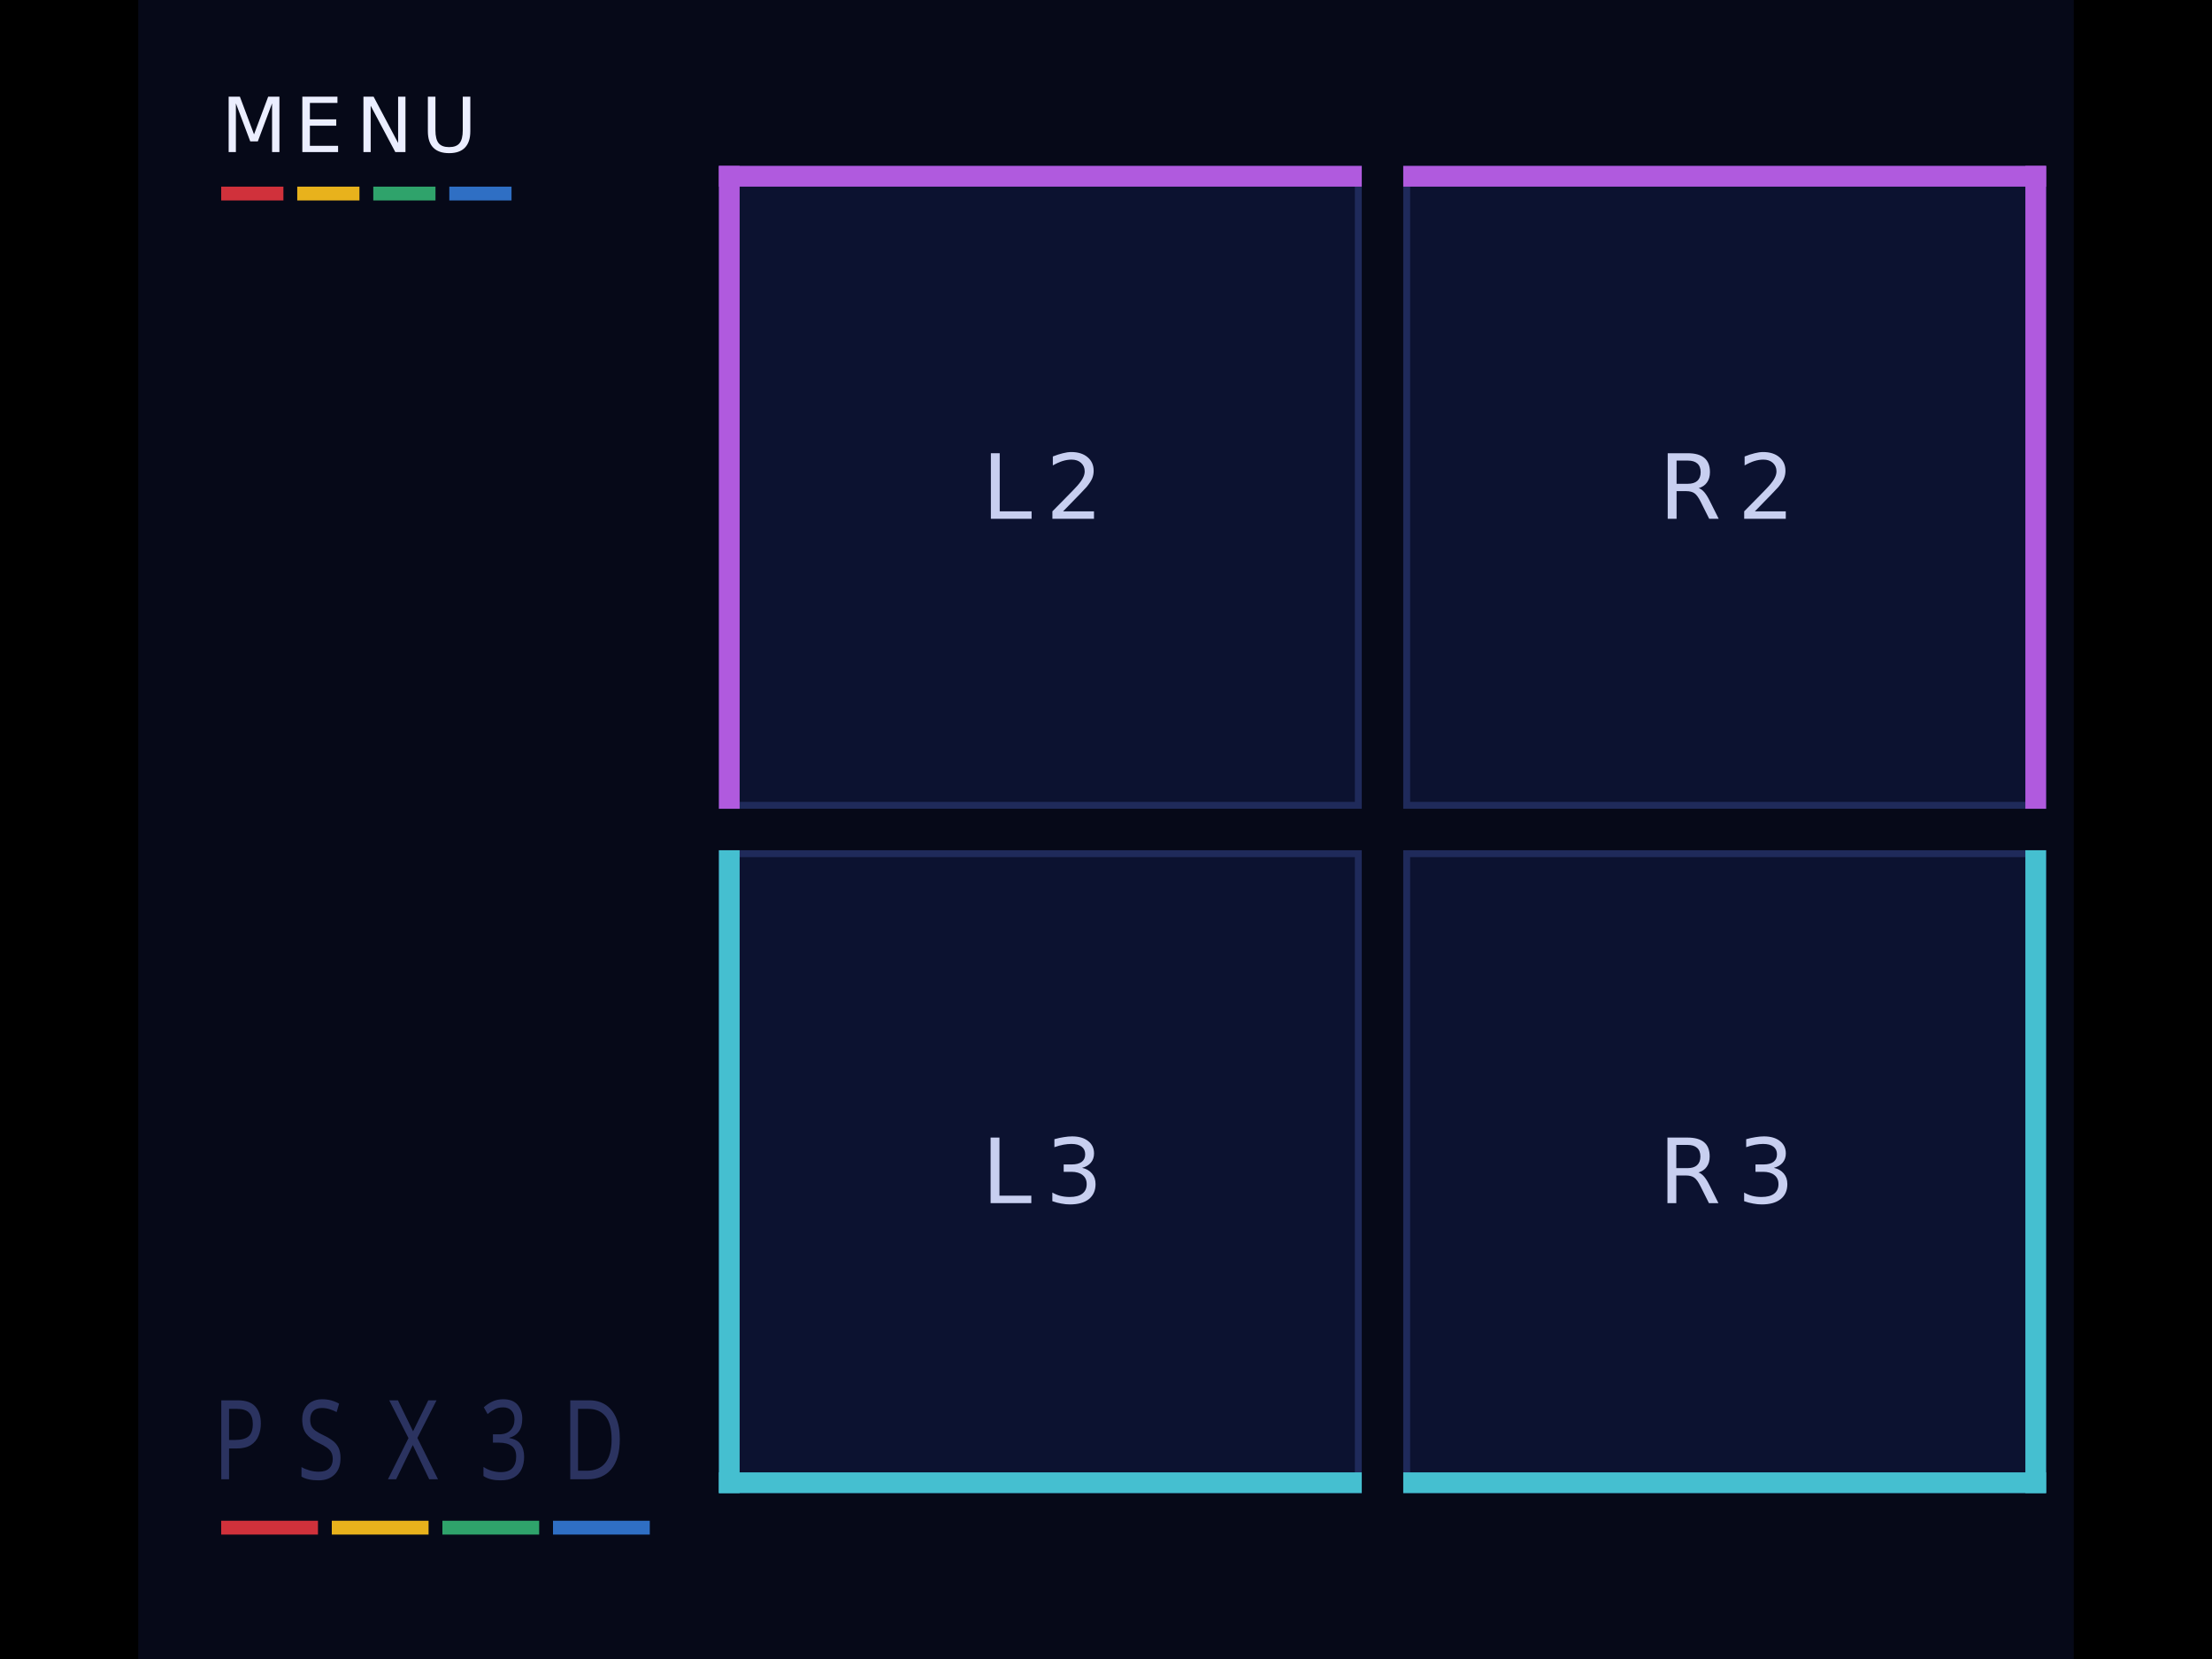
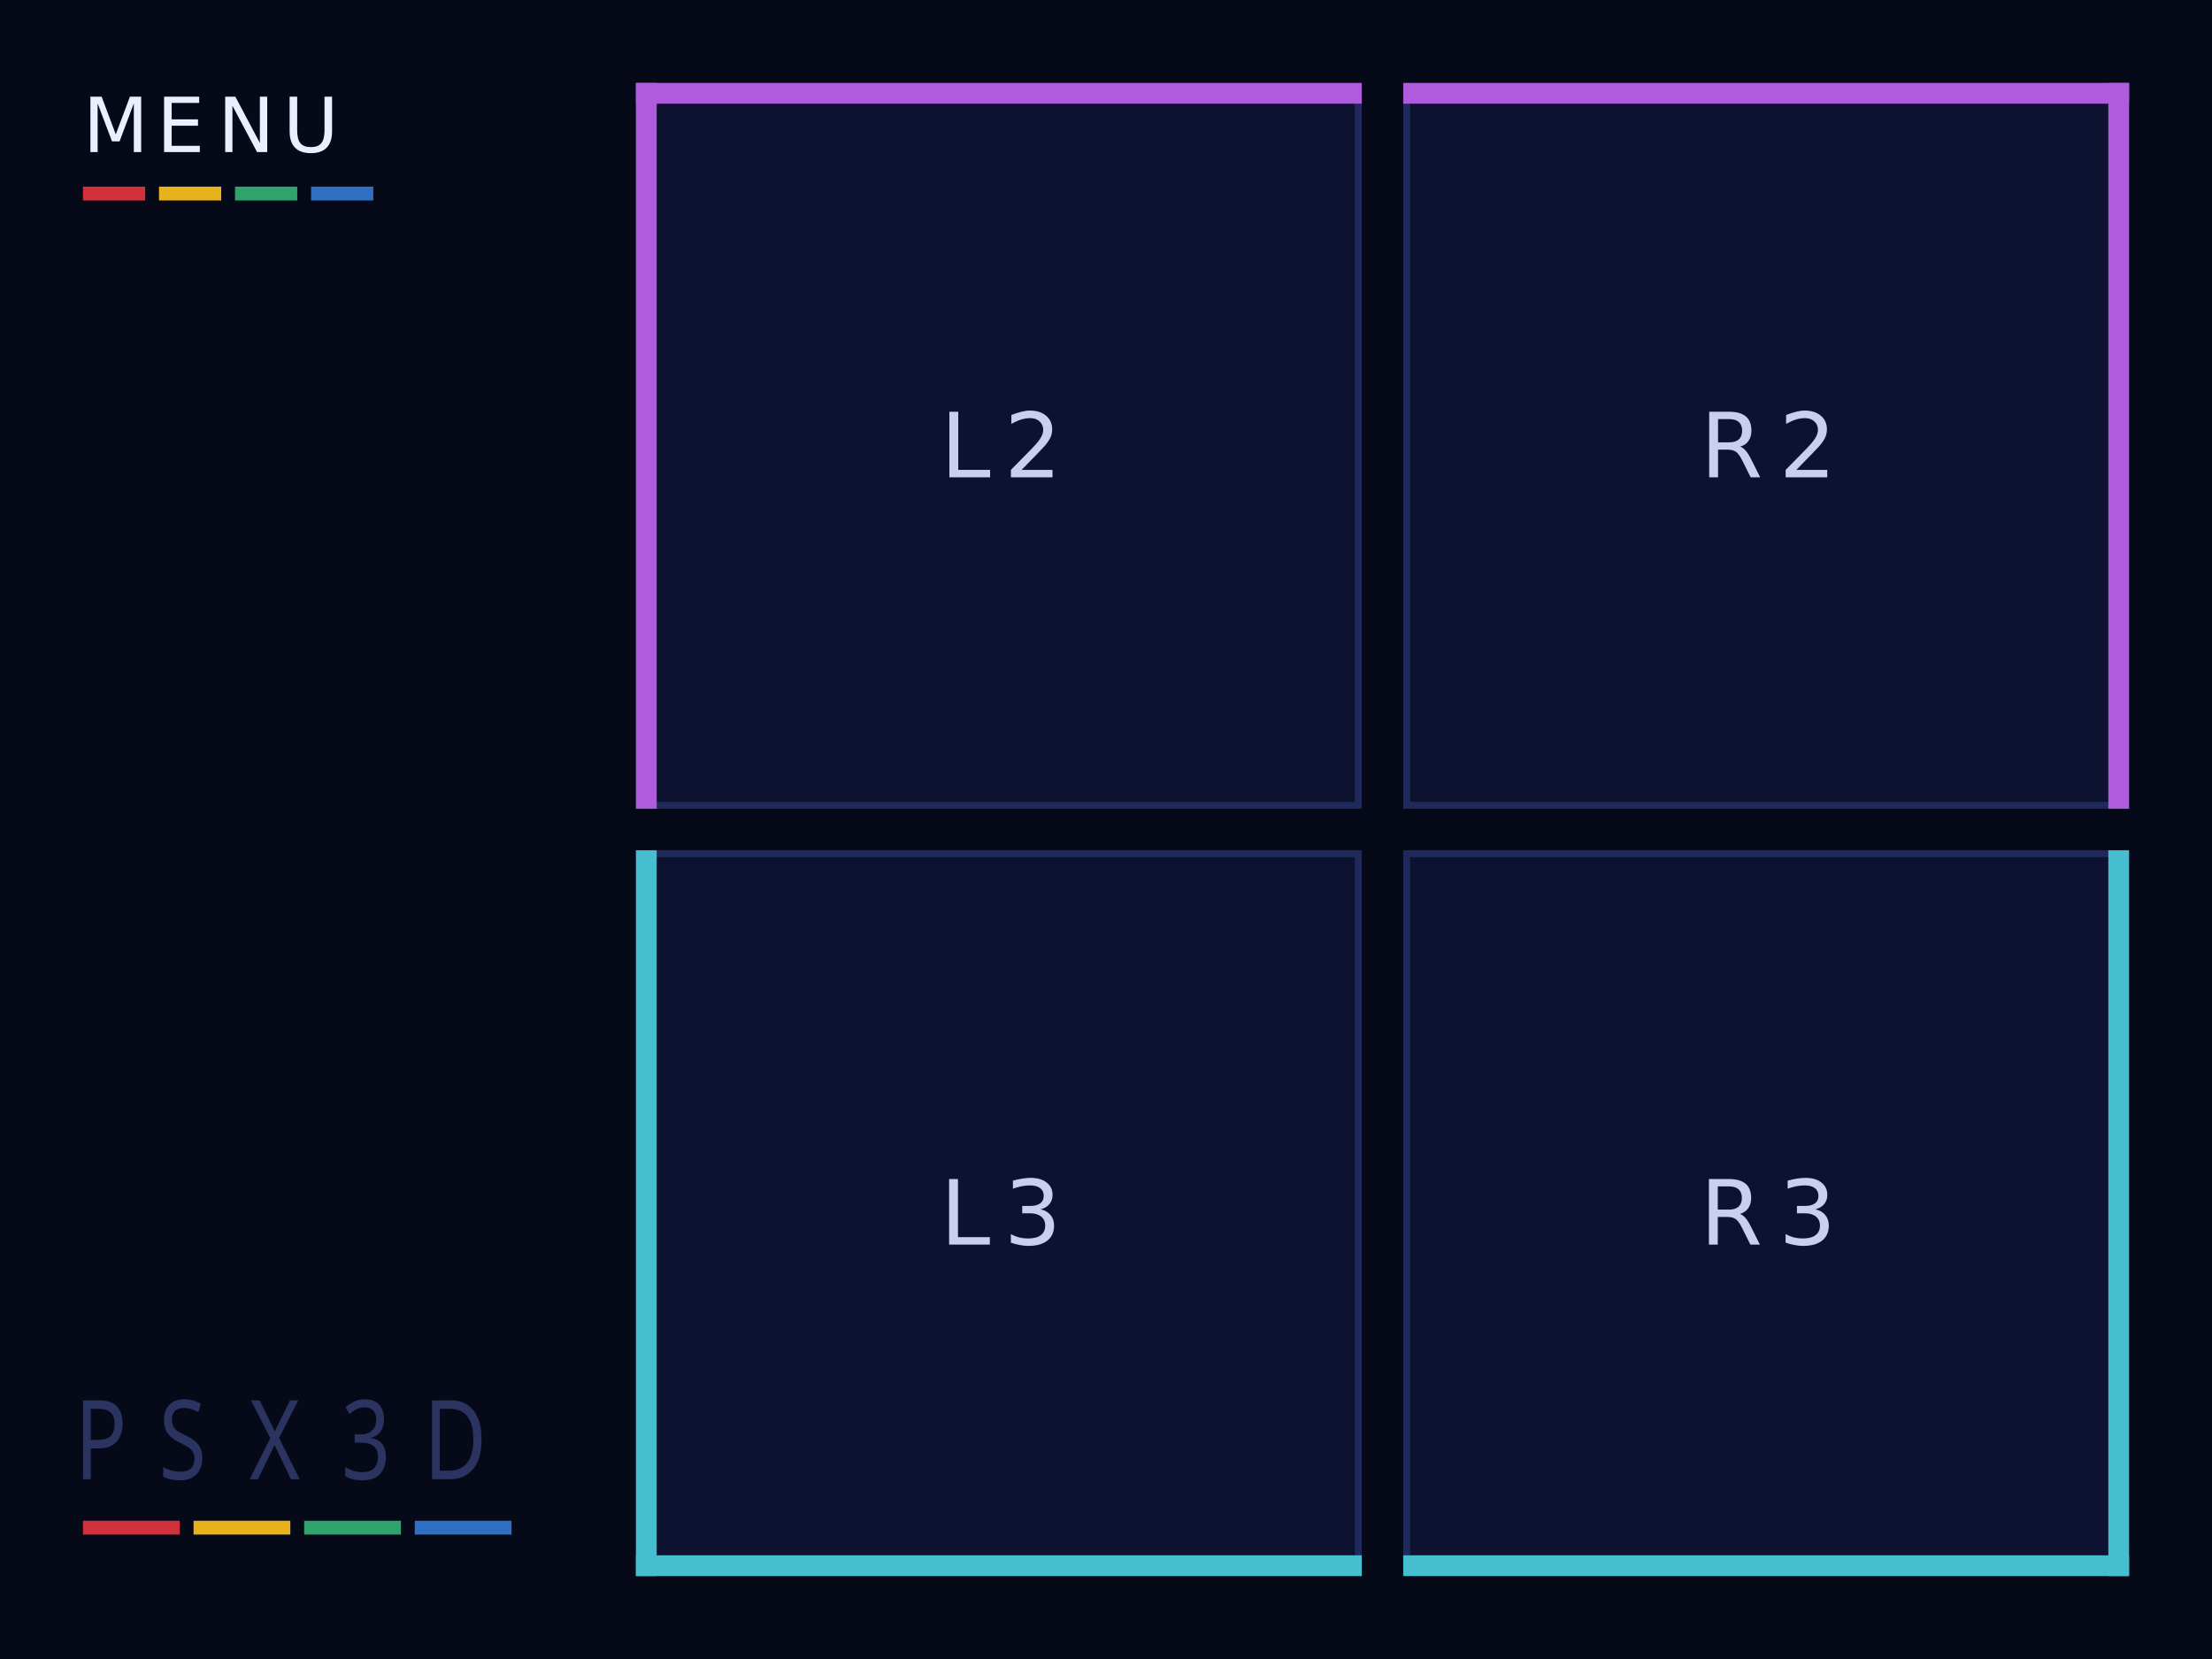
<svg xmlns="http://www.w3.org/2000/svg" width="640" height="480" viewBox="0 0 320 240">
  <rect width="320" height="240" fill="black" />
-   <rect x="20" y="0" width="280" height="240" fill="#060918" />
-   <text x="32" y="22" font-family="DejaVu Sans" font-size="11" transform="translate(32 0) scale(1 1) translate(-32 0)" fill="#ebeeff" text-anchor="start">M</text>
-   <text x="42.661" y="22" font-family="DejaVu Sans" font-size="11" transform="translate(42.6609 0) scale(1 1) translate(-42.6609 0)" fill="#ebeeff" text-anchor="start">E</text>
-   <text x="51.5" y="22" font-family="DejaVu Sans" font-size="11" transform="translate(51.5 0) scale(1 1) translate(-51.5 0)" fill="#ebeeff" text-anchor="start">N</text>
-   <text x="60.946" y="22" font-family="DejaVu Sans" font-size="11" transform="translate(60.9464 0) scale(1 1) translate(-60.9464 0)" fill="#ebeeff" text-anchor="start">U</text>
-   <rect x="32" y="27" width="9" height="2" fill="#d0313b" />
-   <rect x="32" y="220" width="14" height="2" fill="#d0313b" />
-   <rect x="43" y="27" width="9" height="2" fill="#e8b21c" />
-   <rect x="48" y="220" width="14" height="2" fill="#e8b21c" />
-   <rect x="54" y="27" width="9" height="2" fill="#2fa36b" />
-   <rect x="64" y="220" width="14" height="2" fill="#2fa36b" />
-   <rect x="65" y="27" width="9" height="2" fill="#2f6fc4" />
-   <rect x="80" y="220" width="14" height="2" fill="#2f6fc4" />
-   <text x="30.8" y="214" font-family="Michroma" font-size="16" transform="translate(30.7999 0) scale(0.782664 1) translate(-30.7999 0)" fill="#2b3360" text-anchor="start">P</text>
-   <text x="42.977" y="214" font-family="Michroma" font-size="16" transform="translate(42.9769 0) scale(0.782664 1) translate(-42.9769 0)" fill="#2b3360" text-anchor="start">S</text>
-   <text x="56.073" y="214" font-family="Michroma" font-size="16" transform="translate(56.0734 0) scale(0.782664 1) translate(-56.0734 0)" fill="#2b3360" text-anchor="start">X</text>
-   <text x="69.379" y="214" font-family="Michroma" font-size="16" transform="translate(69.3787 0) scale(0.782664 1) translate(-69.3787 0)" fill="#2b3360" text-anchor="start">3</text>
-   <text x="81.288" y="214" font-family="Michroma" font-size="16" transform="translate(81.2882 0) scale(0.782664 1) translate(-81.2882 0)" fill="#2b3360" text-anchor="start">D</text>
-   <rect x="104" y="24" width="93" height="93" fill="#1f2a5a" />
-   <rect x="105" y="25" width="91" height="91" fill="#0c1230" />
-   <rect x="104" y="24" width="93" height="3" fill="#b05ade" />
-   <rect x="104" y="24" width="3" height="93" fill="#b05ade" />
-   <text x="142.062" y="75.05" font-family="DejaVu Sans" font-size="13" transform="translate(142.062 0) scale(1 1) translate(-142.062 0)" fill="#c8cff0" text-anchor="start">L</text>
-   <text x="151.293" y="75.05" font-family="DejaVu Sans" font-size="13" transform="translate(151.293 0) scale(1 1) translate(-151.293 0)" fill="#c8cff0" text-anchor="start">2</text>
-   <rect x="203" y="24" width="93" height="93" fill="#1f2a5a" />
-   <rect x="204" y="25" width="91" height="91" fill="#0c1230" />
-   <rect x="203" y="24" width="93" height="3" fill="#b05ade" />
-   <rect x="293" y="24" width="3" height="93" fill="#b05ade" />
-   <text x="239.982" y="75.05" font-family="DejaVu Sans" font-size="13" transform="translate(239.982 0) scale(1 1) translate(-239.982 0)" fill="#c8cff0" text-anchor="start">R</text>
-   <text x="251.373" y="75.05" font-family="DejaVu Sans" font-size="13" transform="translate(251.373 0) scale(1 1) translate(-251.373 0)" fill="#c8cff0" text-anchor="start">2</text>
-   <rect x="104" y="123" width="93" height="93" fill="#1f2a5a" />
-   <rect x="105" y="124" width="91" height="91" fill="#0c1230" />
-   <rect x="104" y="213" width="93" height="3" fill="#45bfd0" />
-   <rect x="104" y="123" width="3" height="93" fill="#45bfd0" />
-   <text x="142.022" y="174.05" font-family="DejaVu Sans" font-size="13" transform="translate(142.022 0) scale(1 1) translate(-142.022 0)" fill="#c8cff0" text-anchor="start">L</text>
-   <text x="151.253" y="174.05" font-family="DejaVu Sans" font-size="13" transform="translate(151.253 0) scale(1 1) translate(-151.253 0)" fill="#c8cff0" text-anchor="start">3</text>
-   <rect x="203" y="123" width="93" height="93" fill="#1f2a5a" />
-   <rect x="204" y="124" width="91" height="91" fill="#0c1230" />
-   <rect x="203" y="213" width="93" height="3" fill="#45bfd0" />
-   <rect x="293" y="123" width="3" height="93" fill="#45bfd0" />
-   <text x="239.942" y="174.05" font-family="DejaVu Sans" font-size="13" transform="translate(239.942 0) scale(1 1) translate(-239.942 0)" fill="#c8cff0" text-anchor="start">R</text>
-   <text x="251.333" y="174.05" font-family="DejaVu Sans" font-size="13" transform="translate(251.333 0) scale(1 1) translate(-251.333 0)" fill="#c8cff0" text-anchor="start">3</text>
+   <rect x="0" y="0" width="320" height="240" fill="#060918" />
+   <text x="12" y="22" font-family="DejaVu Sans" font-size="11" transform="translate(12 0) scale(1 1) translate(-12 0)" fill="#ebeeff" text-anchor="start">M</text>
+   <text x="22.661" y="22" font-family="DejaVu Sans" font-size="11" transform="translate(22.6609 0) scale(1 1) translate(-22.6609 0)" fill="#ebeeff" text-anchor="start">E</text>
+   <text x="31.5" y="22" font-family="DejaVu Sans" font-size="11" transform="translate(31.5 0) scale(1 1) translate(-31.5 0)" fill="#ebeeff" text-anchor="start">N</text>
+   <text x="40.946" y="22" font-family="DejaVu Sans" font-size="11" transform="translate(40.9464 0) scale(1 1) translate(-40.9464 0)" fill="#ebeeff" text-anchor="start">U</text>
+   <rect x="12" y="27" width="9" height="2" fill="#d0313b" />
+   <rect x="12" y="220" width="14" height="2" fill="#d0313b" />
+   <rect x="23" y="27" width="9" height="2" fill="#e8b21c" />
+   <rect x="28" y="220" width="14" height="2" fill="#e8b21c" />
+   <rect x="34" y="27" width="9" height="2" fill="#2fa36b" />
+   <rect x="44" y="220" width="14" height="2" fill="#2fa36b" />
+   <rect x="45" y="27" width="9" height="2" fill="#2f6fc4" />
+   <rect x="60" y="220" width="14" height="2" fill="#2f6fc4" />
+   <text x="10.8" y="214" font-family="Michroma" font-size="16" transform="translate(10.7999 0) scale(0.782664 1) translate(-10.7999 0)" fill="#2b3360" text-anchor="start">P</text>
+   <text x="22.977" y="214" font-family="Michroma" font-size="16" transform="translate(22.9769 0) scale(0.782664 1) translate(-22.9769 0)" fill="#2b3360" text-anchor="start">S</text>
+   <text x="36.073" y="214" font-family="Michroma" font-size="16" transform="translate(36.0734 0) scale(0.782664 1) translate(-36.0734 0)" fill="#2b3360" text-anchor="start">X</text>
+   <text x="49.379" y="214" font-family="Michroma" font-size="16" transform="translate(49.3787 0) scale(0.782664 1) translate(-49.3787 0)" fill="#2b3360" text-anchor="start">3</text>
+   <text x="61.288" y="214" font-family="Michroma" font-size="16" transform="translate(61.2882 0) scale(0.782664 1) translate(-61.2882 0)" fill="#2b3360" text-anchor="start">D</text>
+   <rect x="92" y="12" width="105" height="105" fill="#1f2a5a" />
+   <rect x="93" y="13" width="103" height="103" fill="#0c1230" />
+   <rect x="92" y="12" width="105" height="3" fill="#b05ade" />
+   <rect x="92" y="12" width="3" height="105" fill="#b05ade" />
+   <text x="136.062" y="69.05" font-family="DejaVu Sans" font-size="13" transform="translate(136.062 0) scale(1 1) translate(-136.062 0)" fill="#c8cff0" text-anchor="start">L</text>
+   <text x="145.293" y="69.05" font-family="DejaVu Sans" font-size="13" transform="translate(145.293 0) scale(1 1) translate(-145.293 0)" fill="#c8cff0" text-anchor="start">2</text>
+   <rect x="203" y="12" width="105" height="105" fill="#1f2a5a" />
+   <rect x="204" y="13" width="103" height="103" fill="#0c1230" />
+   <rect x="203" y="12" width="105" height="3" fill="#b05ade" />
+   <rect x="305" y="12" width="3" height="105" fill="#b05ade" />
+   <text x="245.982" y="69.05" font-family="DejaVu Sans" font-size="13" transform="translate(245.982 0) scale(1 1) translate(-245.982 0)" fill="#c8cff0" text-anchor="start">R</text>
+   <text x="257.373" y="69.05" font-family="DejaVu Sans" font-size="13" transform="translate(257.373 0) scale(1 1) translate(-257.373 0)" fill="#c8cff0" text-anchor="start">2</text>
+   <rect x="92" y="123" width="105" height="105" fill="#1f2a5a" />
+   <rect x="93" y="124" width="103" height="103" fill="#0c1230" />
+   <rect x="92" y="225" width="105" height="3" fill="#45bfd0" />
+   <rect x="92" y="123" width="3" height="105" fill="#45bfd0" />
+   <text x="136.022" y="180.05" font-family="DejaVu Sans" font-size="13" transform="translate(136.022 0) scale(1 1) translate(-136.022 0)" fill="#c8cff0" text-anchor="start">L</text>
+   <text x="145.253" y="180.05" font-family="DejaVu Sans" font-size="13" transform="translate(145.253 0) scale(1 1) translate(-145.253 0)" fill="#c8cff0" text-anchor="start">3</text>
+   <rect x="203" y="123" width="105" height="105" fill="#1f2a5a" />
+   <rect x="204" y="124" width="103" height="103" fill="#0c1230" />
+   <rect x="203" y="225" width="105" height="3" fill="#45bfd0" />
+   <rect x="305" y="123" width="3" height="105" fill="#45bfd0" />
+   <text x="245.942" y="180.05" font-family="DejaVu Sans" font-size="13" transform="translate(245.942 0) scale(1 1) translate(-245.942 0)" fill="#c8cff0" text-anchor="start">R</text>
+   <text x="257.333" y="180.05" font-family="DejaVu Sans" font-size="13" transform="translate(257.333 0) scale(1 1) translate(-257.333 0)" fill="#c8cff0" text-anchor="start">3</text>
</svg>
